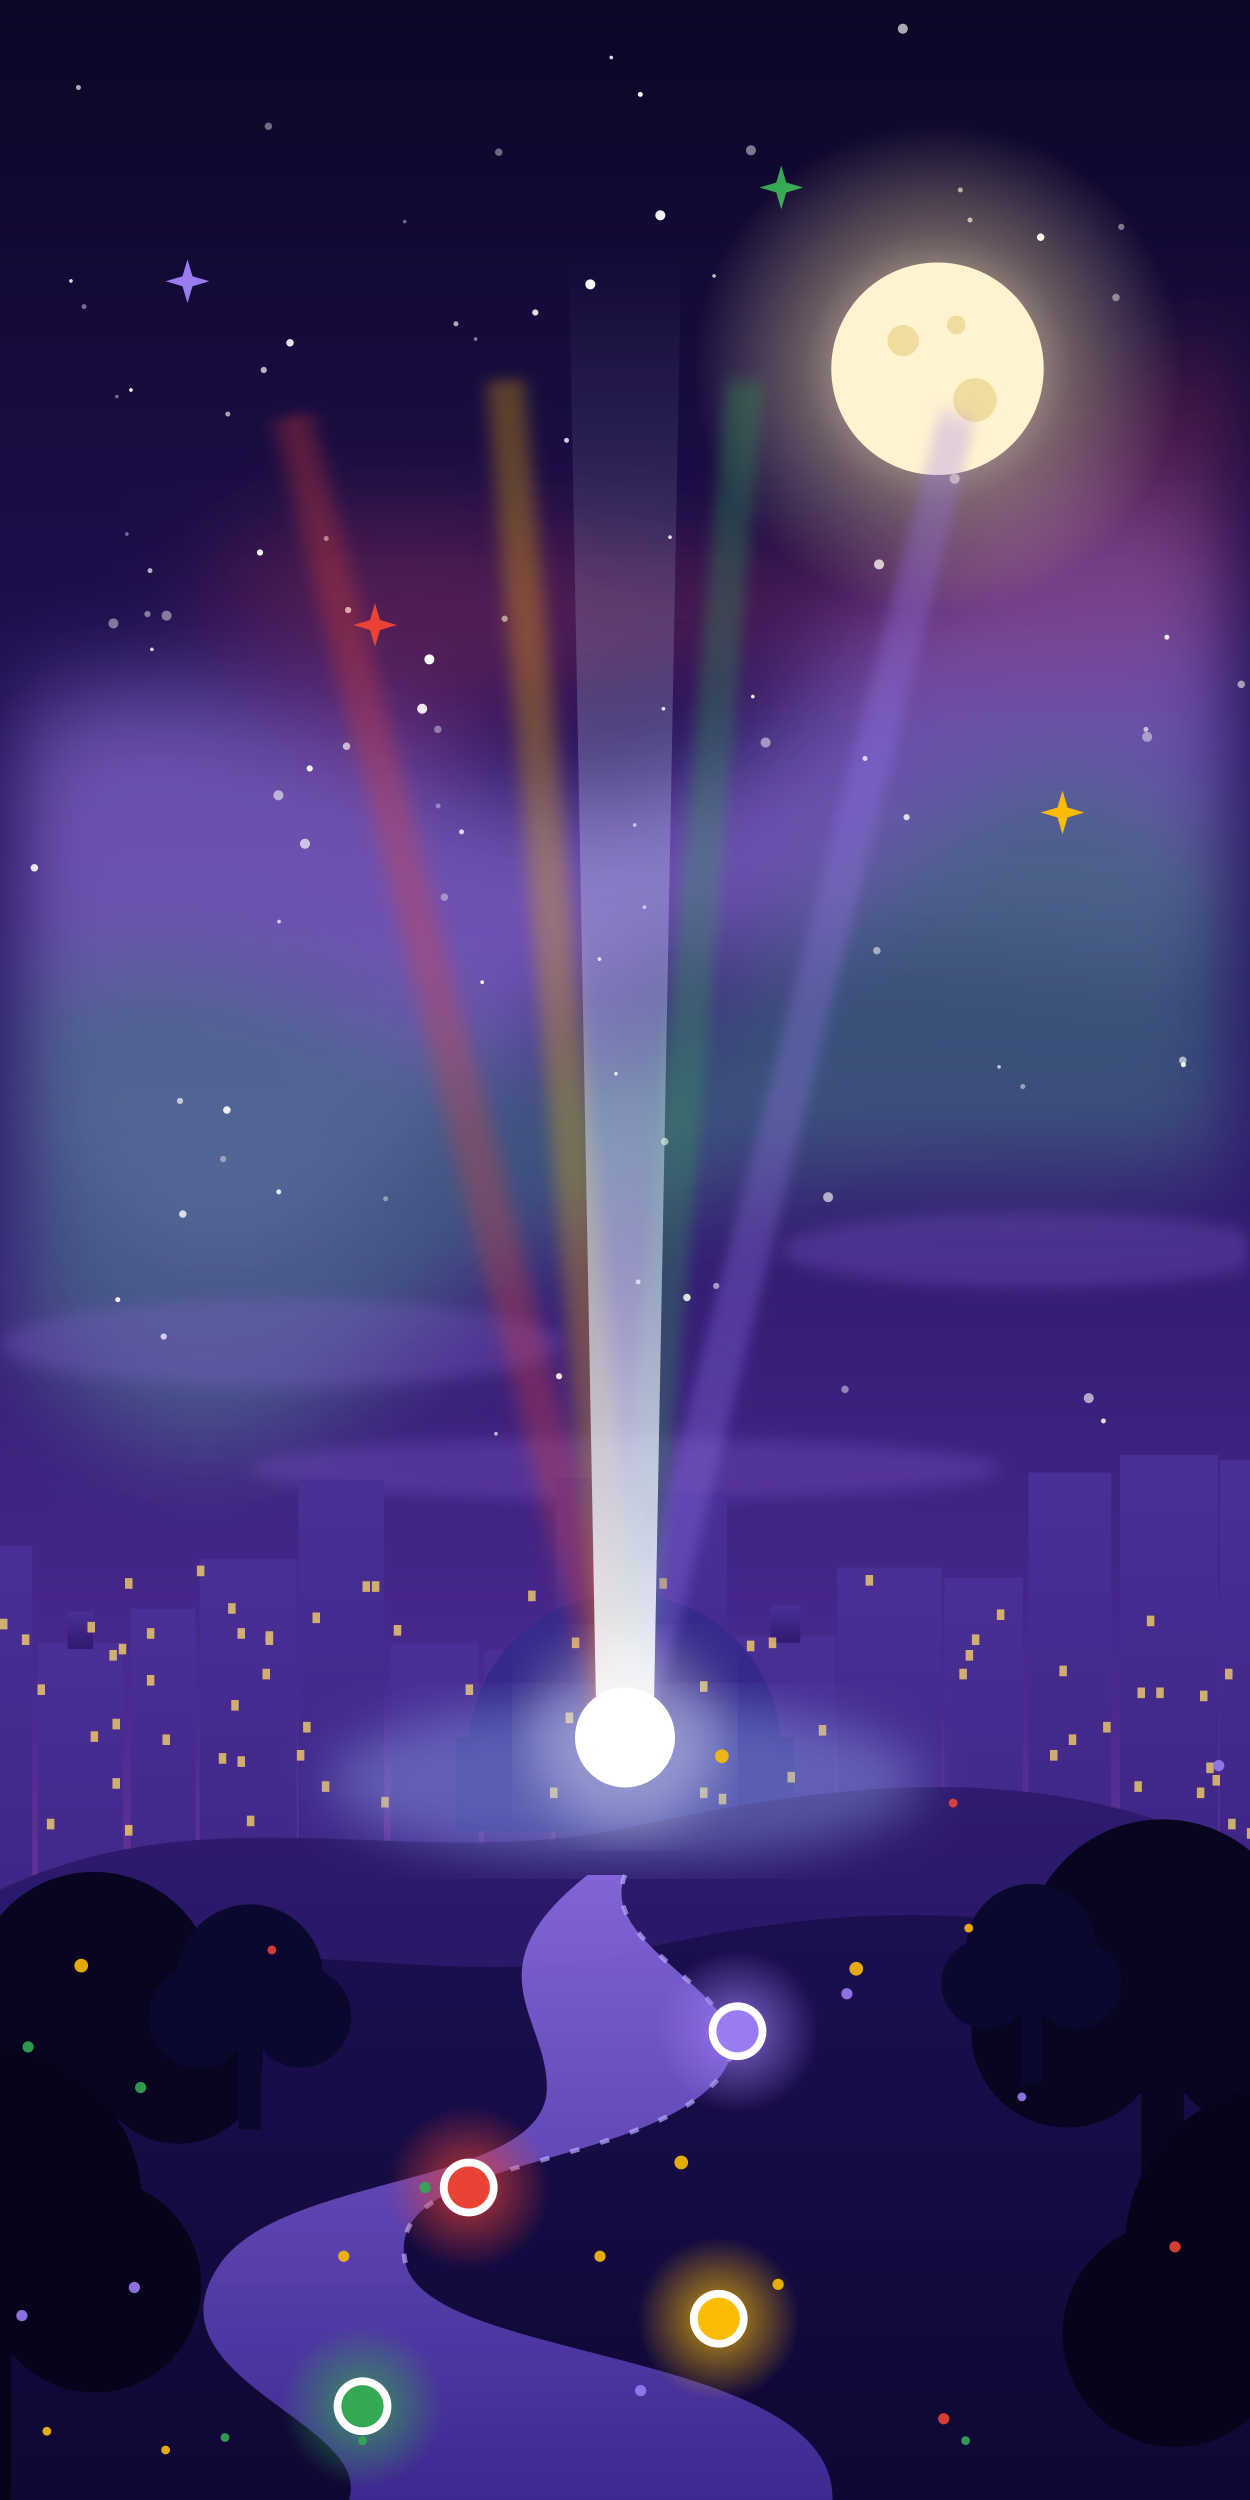
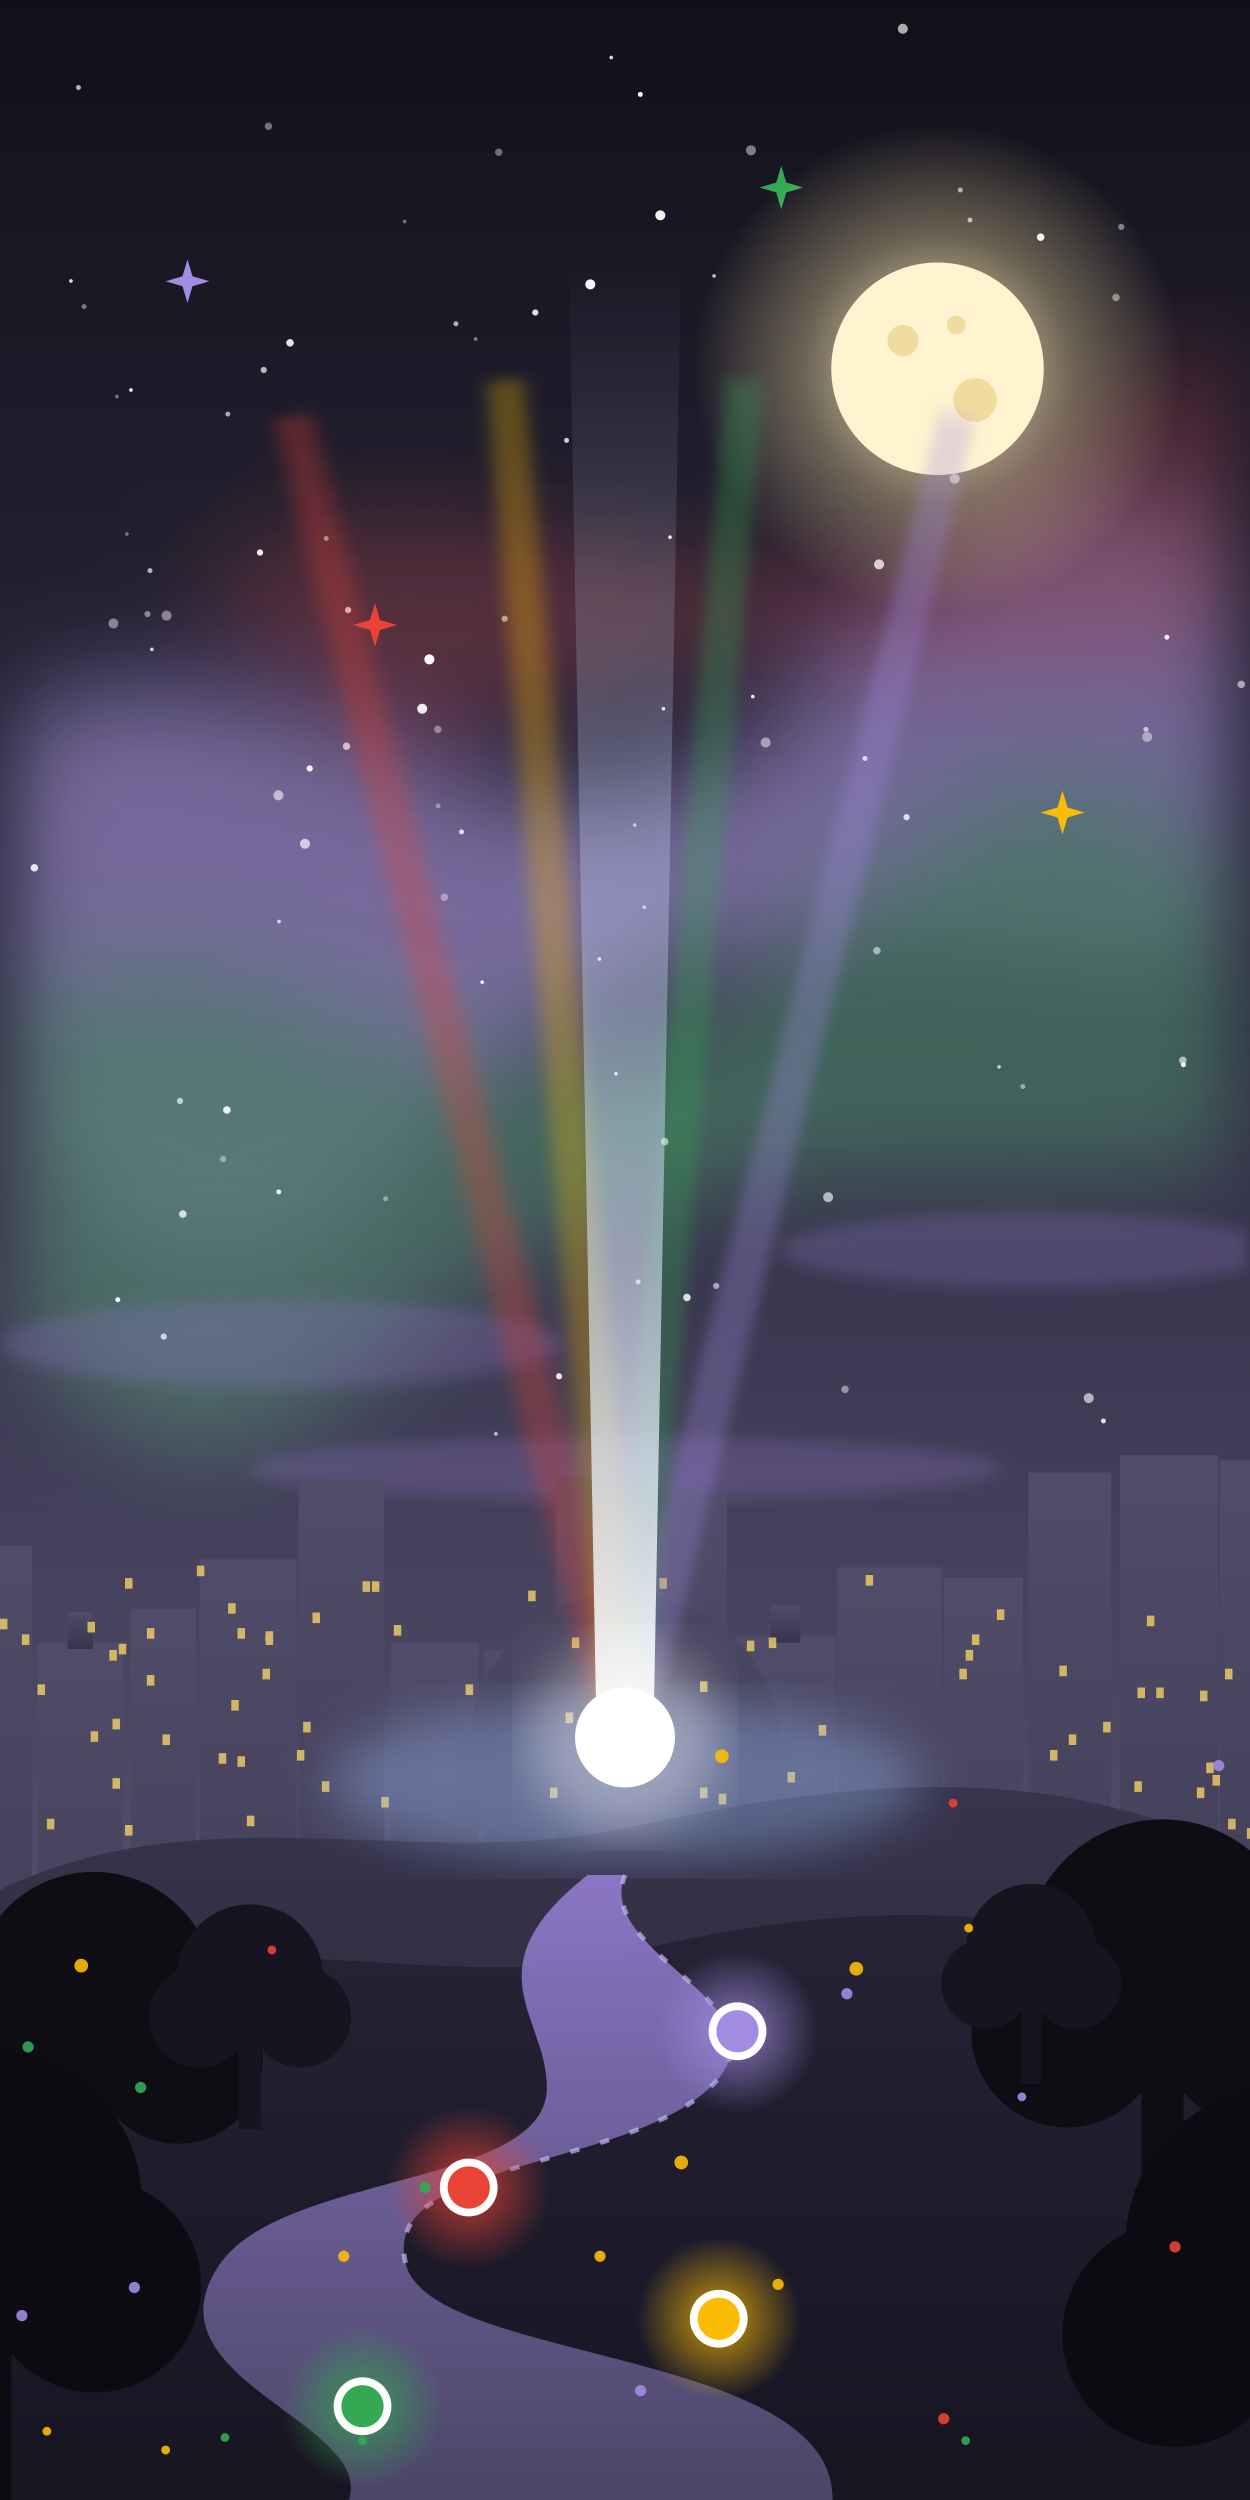
<svg xmlns="http://www.w3.org/2000/svg" viewBox="0 0 400 800" preserveAspectRatio="xMidYMax slice">
  <defs>
    <linearGradient id="sky" x1="0" y1="0" x2="0" y2="1">
-       <stop offset="0" stop-color="#0c0626" />
-       <stop offset=".42" stop-color="#291466" />
-       <stop offset=".68" stop-color="#4a2a8f" />
-       <stop offset=".86" stop-color="#8a3d9e" />
+       <stop offset="0" stop-color="#111019" />
+       <stop offset=".42" stop-color="#302d43" />
+       <stop offset=".68" stop-color="#4b4763" />
+       <stop offset=".86" stop-color="#5b5772" />
      <stop offset="1" stop-color="#d0607a" />
    </linearGradient>
    <radialGradient id="moon" cx=".5" cy=".5" r=".5">
      <stop offset="0" stop-color="#fff7d9" />
      <stop offset=".55" stop-color="#ffe9a8" stop-opacity=".35" />
      <stop offset="1" stop-color="#ffe9a8" stop-opacity="0" />
    </radialGradient>
    <linearGradient id="beam" x1="0" y1="1" x2="0" y2="0">
      <stop offset="0" stop-color="#fff" stop-opacity=".95" />
      <stop offset=".5" stop-color="#cfe1ff" stop-opacity=".35" />
      <stop offset="1" stop-color="#cfe1ff" stop-opacity="0" />
    </linearGradient>
    <linearGradient id="far" x1="0" y1="0" x2="0" y2="1">
-       <stop offset="0" stop-color="#4a2f96" />
-       <stop offset="1" stop-color="#2f1a70" />
+       <stop offset="0" stop-color="#504c69" />
+       <stop offset="1" stop-color="#37344b" />
    </linearGradient>
    <linearGradient id="mid" x1="0" y1="0" x2="0" y2="1">
-       <stop offset="0" stop-color="#2f1a70" />
-       <stop offset="1" stop-color="#1c0f50" />
+       <stop offset="0" stop-color="#37344b" />
+       <stop offset="1" stop-color="#252335" />
    </linearGradient>
    <linearGradient id="near" x1="0" y1="0" x2="0" y2="1">
-       <stop offset="0" stop-color="#1c0f50" />
-       <stop offset="1" stop-color="#0d0630" />
+       <stop offset="0" stop-color="#252335" />
+       <stop offset="1" stop-color="#15131f" />
    </linearGradient>
    <linearGradient id="path" x1="0" y1="0" x2="0" y2="1">
-       <stop offset="0" stop-color="#8a6ae0" />
-       <stop offset="1" stop-color="#3a2490" />
+       <stop offset="0" stop-color="#927bcf" />
+       <stop offset="1" stop-color="#484462" />
    </linearGradient>
    <filter id="b8">
      <feGaussianBlur stdDeviation="8" />
    </filter>
    <filter id="b16">
      <feGaussianBlur stdDeviation="16" />
    </filter>
    <filter id="b3">
      <feGaussianBlur stdDeviation="2.5" />
    </filter>
    <radialGradient id="gb" cx=".5" cy=".5" r=".5">
-       <stop offset="0" stop-color="#9a7bf2" />
-       <stop offset="1" stop-color="#9a7bf2" stop-opacity="0" />
+       <stop offset="0" stop-color="#a28ce1" />
+       <stop offset="1" stop-color="#a28ce1" stop-opacity="0" />
    </radialGradient>
    <radialGradient id="gr" cx=".5" cy=".5" r=".5">
      <stop offset="0" stop-color="#ea4335" />
      <stop offset="1" stop-color="#ea4335" stop-opacity="0" />
    </radialGradient>
    <radialGradient id="gy" cx=".5" cy=".5" r=".5">
      <stop offset="0" stop-color="#fbbc04" />
      <stop offset="1" stop-color="#fbbc04" stop-opacity="0" />
    </radialGradient>
    <radialGradient id="gg" cx=".5" cy=".5" r=".5">
      <stop offset="0" stop-color="#34a853" />
      <stop offset="1" stop-color="#34a853" stop-opacity="0" />
    </radialGradient>
  </defs>
  <rect width="400" height="800" fill="url(#sky)" />
  <g filter="url(#b16)" style="mix-blend-mode:screen" opacity=".55">
-     <path d="M-20 250 C80 150 160 330 260 220 S400 170 430 230 L430 300 C330 330 240 250 140 360 S0 330 -20 330Z" fill="#9a7bf2" />
+     <path d="M-20 250 C80 150 160 330 260 220 S400 170 430 230 L430 300 C330 330 240 250 140 360 S0 330 -20 330Z" fill="#a28ce1" />
    <path d="M-20 330 C90 250 150 400 250 300 S380 260 430 310 L430 360 C340 400 230 340 130 430 S10 400 -20 410Z" fill="#34a853" opacity=".7" />
    <path d="M60 190 C140 120 230 230 330 150 S410 120 430 150 L430 190 C330 250 220 170 130 250Z" fill="#ea4335" opacity=".45" />
  </g>
  <circle class="tw" cx="129.5" cy="70.9" r="0.6" fill="#fff" opacity="0.40" />
  <circle cx="214.4" cy="171.9" r="0.6" fill="#fff" opacity="0.94" />
  <circle cx="85.9" cy="40.4" r="1.2" fill="#fff" opacity="0.40" />
  <circle cx="36.3" cy="199.5" r="1.6" fill="#fff" opacity="0.43" />
  <circle cx="89.3" cy="294.9" r="0.6" fill="#fff" opacity="0.73" />
  <circle class="tw" cx="158.7" cy="458.8" r="0.6" fill="#fff" opacity="0.71" />
  <circle cx="53.3" cy="197.0" r="1.6" fill="#fff" opacity="0.43" />
  <circle cx="123.4" cy="383.6" r="0.8" fill="#fff" opacity="0.42" />
  <circle cx="228.5" cy="88.3" r="0.6" fill="#fff" opacity="0.71" />
  <circle cx="25.1" cy="28.0" r="0.8" fill="#fff" opacity="0.67" />
  <circle class="tw" cx="212.7" cy="365.3" r="1.2" fill="#fff" opacity="0.73" />
  <circle cx="181.3" cy="140.9" r="0.8" fill="#fff" opacity="0.80" />
  <circle cx="97.6" cy="270.0" r="1.6" fill="#fff" opacity="0.67" />
  <circle cx="137.4" cy="211.0" r="1.6" fill="#fff" opacity="0.99" />
  <circle cx="47.2" cy="196.5" r="1" fill="#fff" opacity="0.45" />
  <circle class="tw" cx="195.6" cy="18.4" r="0.6" fill="#fff" opacity="0.85" />
  <circle cx="229.2" cy="411.5" r="1" fill="#fff" opacity="0.57" />
  <circle cx="140.1" cy="233.4" r="1.2" fill="#fff" opacity="0.39" />
  <circle cx="37.4" cy="126.9" r="0.6" fill="#fff" opacity="0.39" />
  <circle cx="280.6" cy="304.2" r="1.2" fill="#fff" opacity="0.53" />
  <circle class="tw" cx="154.3" cy="314.3" r="0.6" fill="#fff" opacity="0.96" />
  <circle cx="142.2" cy="287.1" r="1.2" fill="#fff" opacity="0.39" />
  <circle cx="307.3" cy="60.8" r="0.8" fill="#fff" opacity="0.61" />
  <circle cx="366.7" cy="233.4" r="0.8" fill="#fff" opacity="0.64" />
  <circle cx="219.8" cy="415.2" r="1.2" fill="#fff" opacity="0.91" />
  <circle class="tw" cx="111.4" cy="195.2" r="1" fill="#fff" opacity="0.79" />
  <circle cx="152.2" cy="108.5" r="0.6" fill="#fff" opacity="0.46" />
  <circle cx="92.8" cy="109.7" r="1.2" fill="#fff" opacity="0.89" />
  <circle cx="72.9" cy="132.5" r="0.8" fill="#fff" opacity="0.62" />
  <circle cx="147.7" cy="266.2" r="0.8" fill="#fff" opacity="0.80" />
  <circle class="tw" cx="206.2" cy="290.3" r="0.6" fill="#fff" opacity="0.65" />
  <circle cx="348.4" cy="447.4" r="1.6" fill="#fff" opacity="0.61" />
  <circle cx="159.6" cy="48.7" r="1.2" fill="#fff" opacity="0.39" />
  <circle cx="26.9" cy="98.1" r="0.8" fill="#fff" opacity="0.42" />
  <circle cx="240.3" cy="48.1" r="1.6" fill="#fff" opacity="0.45" />
  <circle class="tw" cx="40.6" cy="170.9" r="0.6" fill="#fff" opacity="0.40" />
  <circle cx="83.2" cy="176.8" r="1" fill="#fff" opacity="0.97" />
  <circle cx="240.9" cy="222.9" r="0.6" fill="#fff" opacity="0.90" />
  <circle cx="397.2" cy="219.0" r="1.2" fill="#fff" opacity="0.55" />
  <circle cx="57.6" cy="352.3" r="1" fill="#fff" opacity="0.66" />
  <circle class="tw" cx="276.8" cy="242.7" r="0.8" fill="#fff" opacity="0.97" />
  <circle cx="211.3" cy="68.9" r="1.6" fill="#fff" opacity="0.94" />
  <circle cx="303.3" cy="140.1" r="0.6" fill="#fff" opacity="0.80" />
  <circle cx="104.4" cy="172.3" r="0.8" fill="#fff" opacity="0.58" />
  <circle cx="89.1" cy="254.5" r="1.6" fill="#fff" opacity="0.56" />
  <circle class="tw" cx="89.2" cy="381.4" r="0.8" fill="#fff" opacity="0.87" />
  <circle cx="327.3" cy="347.7" r="0.8" fill="#fff" opacity="0.48" />
  <circle cx="197.1" cy="343.6" r="0.6" fill="#fff" opacity="0.86" />
  <circle cx="188.9" cy="91.0" r="1.6" fill="#fff" opacity="0.97" />
  <circle cx="178.9" cy="440.4" r="1" fill="#fff" opacity="0.97" />
  <circle class="tw" cx="145.9" cy="103.6" r="0.8" fill="#fff" opacity="0.66" />
  <circle cx="135.1" cy="226.8" r="1.6" fill="#fff" opacity="0.90" />
  <circle cx="191.8" cy="306.9" r="0.6" fill="#fff" opacity="0.89" />
  <circle cx="48.0" cy="182.6" r="0.8" fill="#fff" opacity="0.66" />
  <circle cx="71.4" cy="370.9" r="1" fill="#fff" opacity="0.41" />
  <circle class="tw" cx="378.5" cy="339.3" r="1.2" fill="#fff" opacity="0.61" />
  <circle cx="378.7" cy="340.7" r="0.8" fill="#fff" opacity="1.00" />
  <circle cx="11.0" cy="277.7" r="1.2" fill="#fff" opacity="0.87" />
  <circle cx="58.5" cy="388.5" r="1.2" fill="#fff" opacity="0.78" />
  <circle cx="140.2" cy="257.9" r="0.8" fill="#fff" opacity="0.36" />
  <circle class="tw" cx="319.7" cy="341.4" r="0.6" fill="#fff" opacity="0.69" />
  <circle cx="373.4" cy="203.9" r="0.8" fill="#fff" opacity="0.89" />
  <circle cx="84.4" cy="118.4" r="1" fill="#fff" opacity="0.68" />
  <circle cx="305.5" cy="153.2" r="1.6" fill="#fff" opacity="0.62" />
  <circle cx="52.4" cy="427.7" r="1" fill="#fff" opacity="0.93" />
  <circle class="tw" cx="265.0" cy="383.1" r="1.6" fill="#fff" opacity="0.62" />
  <circle cx="367.1" cy="235.8" r="1.6" fill="#fff" opacity="0.45" />
  <circle cx="204.2" cy="410.2" r="0.8" fill="#fff" opacity="0.75" />
  <circle cx="310.4" cy="70.4" r="0.8" fill="#fff" opacity="0.66" />
  <circle cx="290.1" cy="261.5" r="1" fill="#fff" opacity="0.79" />
  <circle class="tw" cx="212.3" cy="226.8" r="0.6" fill="#fff" opacity="0.92" />
  <circle cx="22.7" cy="89.9" r="0.6" fill="#fff" opacity="0.85" />
  <circle cx="203.1" cy="264.0" r="0.6" fill="#fff" opacity="0.64" />
  <circle cx="245.0" cy="237.6" r="1.6" fill="#fff" opacity="0.48" />
  <circle cx="110.9" cy="238.8" r="1.2" fill="#fff" opacity="0.68" />
  <circle class="tw" cx="99.1" cy="245.9" r="1" fill="#fff" opacity="0.95" />
  <circle cx="357.1" cy="95.2" r="1.2" fill="#fff" opacity="0.44" />
  <circle cx="48.6" cy="207.8" r="0.6" fill="#fff" opacity="0.79" />
  <circle cx="171.3" cy="100.0" r="1" fill="#fff" opacity="0.86" />
  <circle cx="358.8" cy="72.6" r="1" fill="#fff" opacity="0.44" />
  <circle class="tw" cx="353.1" cy="454.7" r="0.8" fill="#fff" opacity="0.84" />
  <circle cx="37.7" cy="415.9" r="0.8" fill="#fff" opacity="0.99" />
  <circle cx="333.0" cy="75.9" r="1.2" fill="#fff" opacity="1.00" />
  <circle cx="161.5" cy="198.0" r="1" fill="#fff" opacity="0.56" />
  <circle cx="288.9" cy="9.2" r="1.6" fill="#fff" opacity="0.65" />
  <circle class="tw" cx="281.3" cy="180.6" r="1.6" fill="#fff" opacity="0.76" />
  <circle cx="204.9" cy="30.2" r="0.8" fill="#fff" opacity="0.98" />
  <circle cx="41.9" cy="124.8" r="0.6" fill="#fff" opacity="0.94" />
  <circle cx="72.6" cy="355.2" r="1.2" fill="#fff" opacity="0.90" />
  <circle cx="270.4" cy="444.6" r="1.2" fill="#fff" opacity="0.45" />
  <g class="tw" transform="translate(60 90)">
-     <path d="M0 -7 L1.6 -1.6 L7 0 L1.6 1.6 L0 7 L-1.6 1.6 L-7 0 L-1.6 -1.6Z" fill="#9a7bf2" />
+     <path d="M0 -7 L1.6 -1.6 L7 0 L1.6 1.6 L0 7 L-1.6 1.6 L-7 0 L-1.6 -1.6Z" fill="#a28ce1" />
  </g>
  <g class="tw" transform="translate(340 260)">
    <path d="M0 -7 L1.6 -1.6 L7 0 L1.6 1.6 L0 7 L-1.6 1.6 L-7 0 L-1.6 -1.6Z" fill="#fbbc04" />
  </g>
  <g class="tw" transform="translate(120 200)">
    <path d="M0 -7 L1.6 -1.6 L7 0 L1.6 1.6 L0 7 L-1.6 1.6 L-7 0 L-1.6 -1.6Z" fill="#ea4335" />
  </g>
  <g class="tw" transform="translate(250 60)">
    <path d="M0 -7 L1.6 -1.6 L7 0 L1.6 1.6 L0 7 L-1.6 1.6 L-7 0 L-1.6 -1.6Z" fill="#34a853" />
  </g>
  <circle cx="300" cy="118" r="78" fill="url(#moon)" />
  <circle cx="300" cy="118" r="34" fill="#fff4cf" />
  <circle cx="289" cy="109" r="5" fill="#f1dca0" />
  <circle cx="312" cy="128" r="7" fill="#f1dca0" />
  <circle cx="306" cy="104" r="3" fill="#f1dca0" />
-   <g fill="#8a62d8" opacity=".28" filter="url(#b3)">
+   <g fill="#8f73c7" opacity=".28" filter="url(#b3)">
    <ellipse cx="90" cy="430" rx="90" ry="14" />
    <ellipse cx="330" cy="400" rx="80" ry="12" />
    <ellipse cx="200" cy="470" rx="120" ry="10" />
  </g>
  <g fill="url(#far)">
    <rect x="-10.0" y="494.6" width="20.3" height="265.4" />
    <rect x="12.1" y="525.7" width="27.3" height="234.3" />
    <rect x="21.6" y="515.7" width="8.2" height="12" />
    <rect x="41.9" y="514.8" width="20.7" height="245.2" />
    <rect x="63.9" y="499.0" width="31.1" height="261.0" />
    <rect x="95.5" y="473.6" width="27.4" height="286.4" />
    <rect x="125.1" y="525.8" width="28.1" height="234.2" />
    <rect x="155.0" y="528.0" width="21.4" height="232.0" />
    <rect x="177.8" y="472.9" width="28.9" height="287.1" />
    <rect x="209.5" y="477.9" width="23.1" height="282.1" />
    <rect x="235.4" y="523.7" width="31.8" height="236.3" />
    <rect x="246.6" y="513.7" width="9.5" height="12" />
    <rect x="267.9" y="501.6" width="33.4" height="258.4" />
    <rect x="302.2" y="504.9" width="25.1" height="255.1" />
    <rect x="329.1" y="471.2" width="26.5" height="288.8" />
    <rect x="358.4" y="465.6" width="31.4" height="294.4" />
    <rect x="390.3" y="467.3" width="31.5" height="292.7" />
  </g>
-   <g fill="#352a8a">
+   <g fill="#494660">
    <path d="M150 560 A50 50 0 0 1 250 560Z" />
    <rect x="146" y="556" width="108" height="30" />
    <rect x="198" y="496" width="4" height="16" />
  </g>
  <g fill="#ffd966" opacity=".75">
    <rect x="181" y="548" width="2.4" height="3.4" />
    <rect x="370" y="540" width="2.4" height="3.4" />
    <rect x="203" y="550" width="2.4" height="3.4" />
    <rect x="74" y="544" width="2.4" height="3.4" />
    <rect x="252" y="567" width="2.4" height="3.4" />
    <rect x="38" y="526" width="2.4" height="3.4" />
    <rect x="36" y="569" width="2.4" height="3.4" />
    <rect x="277" y="504" width="2.4" height="3.4" />
    <rect x="393" y="582" width="2.4" height="3.4" />
    <rect x="262" y="552" width="2.4" height="3.4" />
    <rect x="63" y="501" width="2.4" height="3.4" />
    <rect x="211" y="505" width="2.4" height="3.4" />
    <rect x="76" y="521" width="2.4" height="3.4" />
    <rect x="12" y="539" width="2.4" height="3.4" />
    <rect x="176" y="572" width="2.4" height="3.4" />
    <rect x="208" y="554" width="2.4" height="3.4" />
    <rect x="200" y="556" width="2.4" height="3.4" />
    <rect x="183" y="524" width="2.4" height="3.4" />
    <rect x="399" y="585" width="2.4" height="3.4" />
    <rect x="336" y="560" width="2.4" height="3.4" />
    <rect x="126" y="520" width="2.4" height="3.4" />
    <rect x="116" y="506" width="2.4" height="3.4" />
    <rect x="307" y="534" width="2.4" height="3.4" />
    <rect x="339" y="533" width="2.4" height="3.4" />
    <rect x="383" y="572" width="2.4" height="3.4" />
    <rect x="0" y="518" width="2.4" height="3.4" />
    <rect x="364" y="540" width="2.4" height="3.4" />
    <rect x="392" y="534" width="2.4" height="3.4" />
    <rect x="29" y="554" width="2.4" height="3.4" />
    <rect x="311" y="523" width="2.4" height="3.4" />
    <rect x="35" y="528" width="2.4" height="3.4" />
    <rect x="386" y="564" width="2.4" height="3.4" />
    <rect x="47" y="521" width="2.4" height="3.4" />
    <rect x="40" y="505" width="2.4" height="3.4" />
    <rect x="319" y="515" width="2.4" height="3.4" />
    <rect x="224" y="538" width="2.4" height="3.4" />
    <rect x="76" y="562" width="2.4" height="3.4" />
    <rect x="52" y="555" width="2.4" height="3.4" />
    <rect x="47" y="536" width="2.4" height="3.4" />
    <rect x="85" y="523" width="2.4" height="3.4" />
    <rect x="388" y="568" width="2.4" height="3.4" />
    <rect x="122" y="575" width="2.4" height="3.4" />
    <rect x="84" y="534" width="2.4" height="3.4" />
    <rect x="342" y="555" width="2.4" height="3.4" />
    <rect x="40" y="584" width="2.4" height="3.4" />
    <rect x="85" y="522" width="2.4" height="3.4" />
    <rect x="309" y="528" width="2.4" height="3.4" />
    <rect x="119" y="506" width="2.4" height="3.4" />
    <rect x="36" y="550" width="2.4" height="3.4" />
    <rect x="97" y="551" width="2.4" height="3.4" />
    <rect x="149" y="539" width="2.4" height="3.4" />
    <rect x="384" y="541" width="2.4" height="3.4" />
    <rect x="230" y="574" width="2.4" height="3.4" />
    <rect x="73" y="513" width="2.4" height="3.4" />
    <rect x="363" y="570" width="2.4" height="3.4" />
    <rect x="100" y="516" width="2.4" height="3.4" />
    <rect x="296" y="580" width="2.4" height="3.4" />
    <rect x="79" y="581" width="2.4" height="3.4" />
    <rect x="353" y="551" width="2.4" height="3.4" />
    <rect x="169" y="509" width="2.4" height="3.4" />
    <rect x="15" y="582" width="2.4" height="3.4" />
    <rect x="95" y="560" width="2.4" height="3.4" />
    <rect x="103" y="570" width="2.4" height="3.4" />
    <rect x="239" y="525" width="2.4" height="3.4" />
    <rect x="70" y="561" width="2.4" height="3.4" />
    <rect x="28" y="519" width="2.4" height="3.4" />
    <rect x="224" y="572" width="2.4" height="3.4" />
    <rect x="246" y="524" width="2.4" height="3.4" />
    <rect x="367" y="517" width="2.4" height="3.4" />
    <rect x="7" y="523" width="2.4" height="3.4" />
  </g>
  <path d="M-10 610 C60 570 130 600 200 585 S340 560 410 600 L410 820 L-10 820Z" fill="url(#mid)" />
  <ellipse cx="200" cy="570" rx="95" ry="26" fill="#9dc0ff" opacity=".35" filter="url(#b8)" />
  <g transform="rotate(-14 200 560)" opacity=".3">
    <path d="M193 560 L194 120 L206 120 L207 560Z" fill="#ea4335" filter="url(#b3)" />
  </g>
  <g transform="rotate(-5 200 560)" opacity=".3">
    <path d="M193 560 L194 120 L206 120 L207 560Z" fill="#fbbc04" filter="url(#b3)" />
  </g>
  <g transform="rotate(5 200 560)" opacity=".3">
    <path d="M193 560 L194 120 L206 120 L207 560Z" fill="#34a853" filter="url(#b3)" />
  </g>
  <g transform="rotate(14 200 560)" opacity=".3">
-     <path d="M193 560 L194 120 L206 120 L207 560Z" fill="#9a7bf2" filter="url(#b3)" />
+     <path d="M193 560 L194 120 L206 120 L207 560Z" fill="#a28ce1" filter="url(#b3)" />
  </g>
  <path d="M191 560 L182 80 L218 80 L209 560Z" fill="url(#beam)" />
  <circle cx="200" cy="556" r="16" fill="#fff" />
  <circle cx="200" cy="556" r="30" fill="#fff" opacity=".35" filter="url(#b8)" />
  <path d="M-10 640 C70 610 140 640 200 625 S350 600 410 650 L410 820 L-10 820Z" fill="url(#near)" />
  <path d="M200 600 C190 625 250 640 230 665 C205 695 120 690 130 725 C140 760 300 750 260 820 L90 820 C160 780 40 770 70 725 C90 695 175 700 175 668 C175 645 150 630 188 600Z" fill="url(#path)" opacity=".92" />
-   <path d="M200 600 C190 625 250 640 230 665 C205 695 120 690 130 725" fill="none" stroke="#b7acff" stroke-width="1.5" stroke-dasharray="3 7" opacity=".7" />
+   <path d="M200 600 C190 625 250 640 230 665 C205 695 120 690 130 725" fill="none" stroke="#c0b8f3" stroke-width="1.5" stroke-dasharray="3 7" opacity=".7" />
  <circle cx="236" cy="650" r="26" fill="url(#gb)" opacity=".8" />
-   <circle cx="236" cy="650" r="8" fill="#9a7bf2" stroke="#fff" stroke-width="2.5" />
+   <circle cx="236" cy="650" r="8" fill="#a28ce1" stroke="#fff" stroke-width="2.5" />
  <circle cx="150" cy="700" r="26" fill="url(#gr)" opacity=".8" />
  <circle cx="150" cy="700" r="8" fill="#ea4335" stroke="#fff" stroke-width="2.5" />
  <circle cx="230" cy="742" r="26" fill="url(#gy)" opacity=".8" />
  <circle cx="230" cy="742" r="8" fill="#fbbc04" stroke="#fff" stroke-width="2.5" />
  <circle cx="116" cy="770" r="26" fill="url(#gg)" opacity=".8" />
  <circle cx="116" cy="770" r="8" fill="#34a853" stroke="#fff" stroke-width="2.5" />
-   <g transform="translate(30 650) scale(1.5)" fill="#07051f">
-     <rect x="-4" y="0" width="8" height="46" />
-     <circle cx="0" cy="-8" r="26" />
-     <circle cx="-18" cy="6" r="18" />
-     <circle cx="18" cy="6" r="18" />
-   </g>
-   <g transform="translate(372 640) scale(1.7)" fill="#07051f">
-     <rect x="-4" y="0" width="8" height="46" />
-     <circle cx="0" cy="-8" r="26" />
-     <circle cx="-18" cy="6" r="18" />
-     <circle cx="18" cy="6" r="18" />
-   </g>
-   <g transform="translate(-4 720) scale(1.9)" fill="#05041a">
-     <rect x="-4" y="0" width="8" height="46" />
-     <circle cx="0" cy="-8" r="26" />
-     <circle cx="-18" cy="6" r="18" />
-     <circle cx="18" cy="6" r="18" />
-   </g>
-   <g transform="translate(412 735) scale(2)" fill="#05041a">
-     <rect x="-4" y="0" width="8" height="46" />
-     <circle cx="0" cy="-8" r="26" />
-     <circle cx="-18" cy="6" r="18" />
-     <circle cx="18" cy="6" r="18" />
-   </g>
-   <g transform="translate(80 640) scale(0.9)" fill="#0b0830">
-     <rect x="-4" y="0" width="8" height="46" />
-     <circle cx="0" cy="-8" r="26" />
-     <circle cx="-18" cy="6" r="18" />
-     <circle cx="18" cy="6" r="18" />
-   </g>
-   <g transform="translate(330 630) scale(0.8)" fill="#0b0830">
+   <g transform="translate(30 650) scale(1.5)" fill="#0e0d14">
+     <rect x="-4" y="0" width="8" height="46" />
+     <circle cx="0" cy="-8" r="26" />
+     <circle cx="-18" cy="6" r="18" />
+     <circle cx="18" cy="6" r="18" />
+   </g>
+   <g transform="translate(372 640) scale(1.7)" fill="#0e0d14">
+     <rect x="-4" y="0" width="8" height="46" />
+     <circle cx="0" cy="-8" r="26" />
+     <circle cx="-18" cy="6" r="18" />
+     <circle cx="18" cy="6" r="18" />
+   </g>
+   <g transform="translate(-4 720) scale(1.9)" fill="#0c0b11">
+     <rect x="-4" y="0" width="8" height="46" />
+     <circle cx="0" cy="-8" r="26" />
+     <circle cx="-18" cy="6" r="18" />
+     <circle cx="18" cy="6" r="18" />
+   </g>
+   <g transform="translate(412 735) scale(2)" fill="#0c0b11">
+     <rect x="-4" y="0" width="8" height="46" />
+     <circle cx="0" cy="-8" r="26" />
+     <circle cx="-18" cy="6" r="18" />
+     <circle cx="18" cy="6" r="18" />
+   </g>
+   <g transform="translate(80 640) scale(0.9)" fill="#16141f">
+     <rect x="-4" y="0" width="8" height="46" />
+     <circle cx="0" cy="-8" r="26" />
+     <circle cx="-18" cy="6" r="18" />
+     <circle cx="18" cy="6" r="18" />
+   </g>
+   <g transform="translate(330 630) scale(0.8)" fill="#16141f">
    <rect x="-4" y="0" width="8" height="46" />
    <circle cx="0" cy="-8" r="26" />
    <circle cx="-18" cy="6" r="18" />
    <circle cx="18" cy="6" r="18" />
  </g>
  <circle class="ff" cx="249" cy="731" r="1.8" fill="#fbbc04" opacity=".9" />
  <circle class="ff" cx="310" cy="617" r="1.4" fill="#fbbc04" opacity=".9" />
  <circle class="ff" cx="45" cy="668" r="1.8" fill="#34a853" opacity=".9" />
  <circle class="ff" cx="218" cy="692" r="2.2" fill="#fbbc04" opacity=".9" />
  <circle class="ff" cx="87" cy="624" r="1.4" fill="#ea4335" opacity=".9" />
  <circle class="ff" cx="305" cy="577" r="1.4" fill="#ea4335" opacity=".9" />
  <circle class="ff" cx="53" cy="784" r="1.4" fill="#fbbc04" opacity=".9" />
  <circle class="ff" cx="309" cy="781" r="1.4" fill="#34a853" opacity=".9" />
  <circle class="ff" cx="116" cy="781" r="1.4" fill="#34a853" opacity=".9" />
  <circle class="ff" cx="376" cy="719" r="1.8" fill="#ea4335" opacity=".9" />
  <circle class="ff" cx="9" cy="655" r="1.8" fill="#34a853" opacity=".9" />
  <circle class="ff" cx="26" cy="629" r="2.2" fill="#fbbc04" opacity=".9" />
-   <circle class="ff" cx="271" cy="638" r="1.8" fill="#9a7bf2" opacity=".9" />
-   <circle class="ff" cx="327" cy="671" r="1.4" fill="#9a7bf2" opacity=".9" />
+   <circle class="ff" cx="271" cy="638" r="1.8" fill="#a28ce1" opacity=".9" />
+   <circle class="ff" cx="327" cy="671" r="1.4" fill="#a28ce1" opacity=".9" />
  <circle class="ff" cx="192" cy="722" r="1.8" fill="#fbbc04" opacity=".9" />
-   <circle class="ff" cx="390" cy="565" r="1.8" fill="#9a7bf2" opacity=".9" />
-   <circle class="ff" cx="7" cy="741" r="1.8" fill="#9a7bf2" opacity=".9" />
+   <circle class="ff" cx="390" cy="565" r="1.8" fill="#a28ce1" opacity=".9" />
+   <circle class="ff" cx="7" cy="741" r="1.8" fill="#a28ce1" opacity=".9" />
  <circle class="ff" cx="231" cy="562" r="2.2" fill="#fbbc04" opacity=".9" />
  <circle class="ff" cx="72" cy="780" r="1.4" fill="#34a853" opacity=".9" />
  <circle class="ff" cx="302" cy="774" r="1.8" fill="#ea4335" opacity=".9" />
-   <circle class="ff" cx="205" cy="765" r="1.8" fill="#9a7bf2" opacity=".9" />
-   <circle class="ff" cx="43" cy="732" r="1.8" fill="#9a7bf2" opacity=".9" />
+   <circle class="ff" cx="205" cy="765" r="1.8" fill="#a28ce1" opacity=".9" />
+   <circle class="ff" cx="43" cy="732" r="1.8" fill="#a28ce1" opacity=".9" />
  <circle class="ff" cx="15" cy="778" r="1.4" fill="#fbbc04" opacity=".9" />
  <circle class="ff" cx="136" cy="700" r="1.8" fill="#34a853" opacity=".9" />
  <circle class="ff" cx="110" cy="722" r="1.8" fill="#fbbc04" opacity=".9" />
  <circle class="ff" cx="274" cy="630" r="2.2" fill="#fbbc04" opacity=".9" />
  <style>.tw{animation:tw 3s ease-in-out infinite}.ff{animation:tw 4s ease-in-out infinite}@keyframes tw{50%{opacity:.25}}</style>
</svg>
